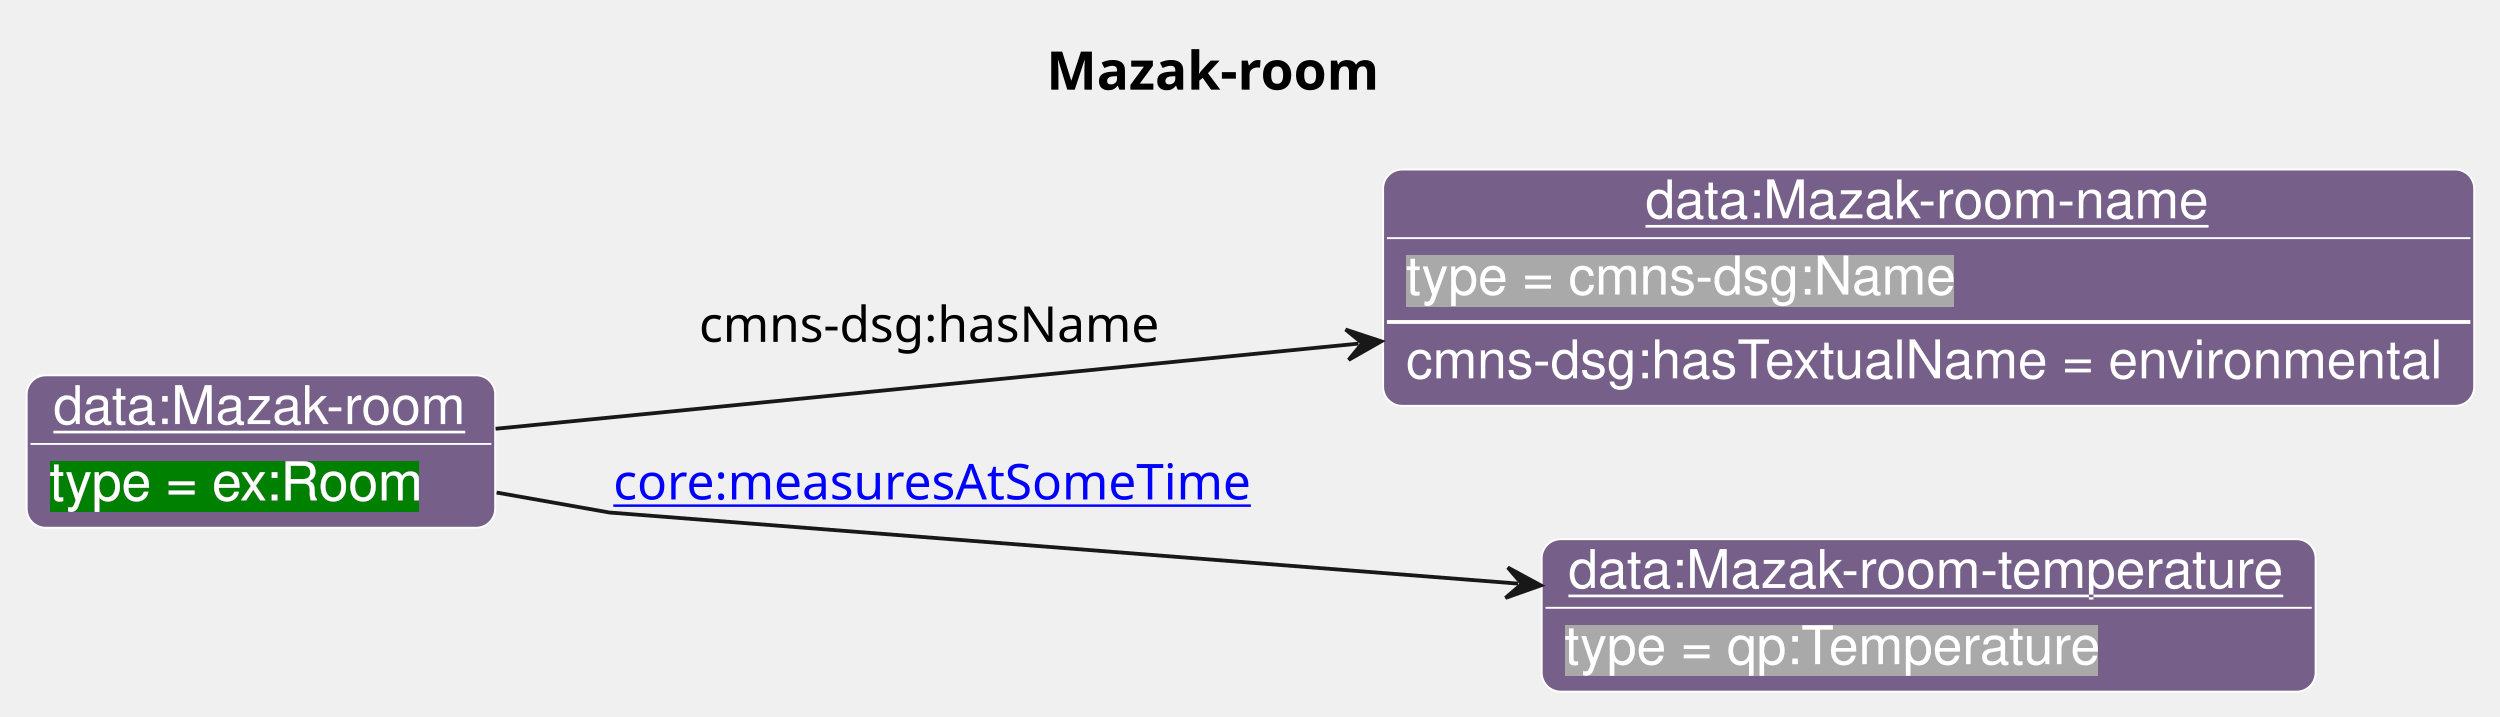
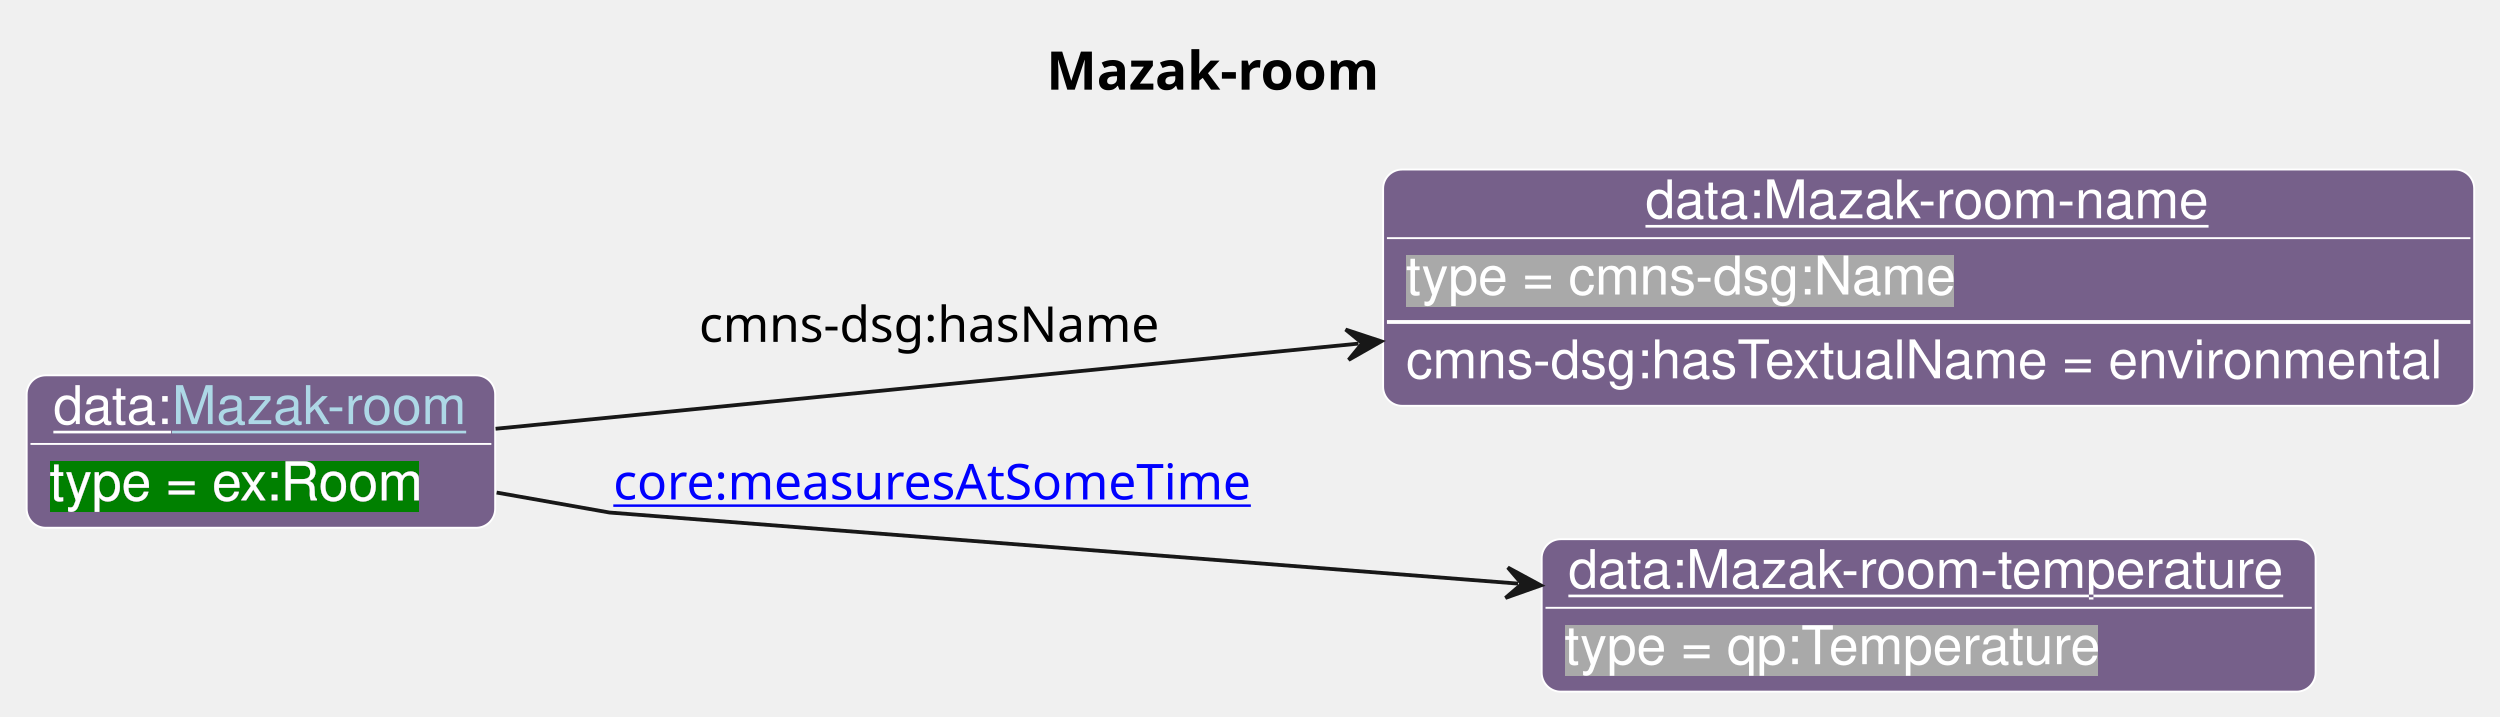
<svg xmlns="http://www.w3.org/2000/svg" xmlns:xlink="http://www.w3.org/1999/xlink" contentStyleType="text/css" data-diagram-type="CLASS" height="188px" preserveAspectRatio="none" style="width:656px;height:188px;background:#FFFFFF;" version="1.1" viewBox="0 0 656 188" width="656px" zoomAndPan="magnify">
  <defs>
-     <filter height="1" id="b12gh0tid9s12k0" width="1" x="0" y="0">
+     <filter height="1" id="b1ghgss71oi0490" width="1" x="0" y="0">
      <feFlood flood-color="#008000" result="flood" />
      <feComposite in="SourceGraphic" in2="flood" operator="over" />
    </filter>
-     <filter height="1" id="b12gh0tid9s12k1" width="1" x="0" y="0">
+     <filter height="1" id="b1ghgss71oi0491" width="1" x="0" y="0">
      <feFlood flood-color="#A9A9A9" result="flood" />
      <feComposite in="SourceGraphic" in2="flood" operator="over" />
    </filter>
  </defs>
  <g>
    <text fill="#000000" font-family="sans-serif" font-size="14" font-weight="bold" lengthAdjust="spacing" textLength="93.064" x="274.579" y="23.535">Mazak-room</text>
    <g class="entity" data-entity="o1" data-source-line="131" data-uid="ent0002" id="entity_o1">
      <rect fill="#76608A" height="40" rx="5" ry="5" style="stroke:#FFFFFF;stroke-width:0.5;" width="122.931" x="7" y="98.488" />
-       <text fill="#FFFFFF" font-family="Helvetica" font-size="14" lengthAdjust="spacing" text-decoration="underline" textLength="108.931" x="14" y="111.269">data:Mazak-room</text>
+       <text fill="#FFFFFF" font-family="Helvetica" font-size="14" lengthAdjust="spacing" text-decoration="underline" textLength="31.138" x="14" y="111.269">data:</text>
+       <a href="./Mazak-room.html" target="_top" title="./Mazak-room.html" xlink:actuate="onRequest" xlink:href="./Mazak-room.html" xlink:show="new" xlink:title="./Mazak-room.html" xlink:type="simple">
+         <text fill="#ADD8E6" font-family="Helvetica" font-size="14" lengthAdjust="spacing" text-decoration="underline" textLength="77.793" x="45.138" y="111.269">Mazak-room</text>
+       </a>
      <line style="stroke:#FFFFFF;stroke-width:0.5;" x1="8" x2="128.931" y1="116.488" y2="116.488" />
-       <text fill="#FFFFFF" filter="url(#b12gh0tid9s12k0)" font-family="Helvetica" font-size="14" lengthAdjust="spacing" textLength="98.438" x="13" y="131.269">type = ex:Room</text>
+       <text fill="#FFFFFF" filter="url(#b1ghgss71oi0490)" font-family="Helvetica" font-size="14" lengthAdjust="spacing" textLength="98.438" x="13" y="131.269">type = ex:Room</text>
    </g>
    <g class="entity" data-entity="o2" data-source-line="131" data-uid="ent0003" id="entity_o2">
      <rect fill="#76608A" height="62" rx="5" ry="5" style="stroke:#FFFFFF;stroke-width:0.5;" width="286.292" x="362.93" y="44.488" />
      <text fill="#FFFFFF" font-family="Helvetica" font-size="14" lengthAdjust="spacing" text-decoration="underline" textLength="148.613" x="431.769" y="57.269">data:Mazak-room-name</text>
      <line style="stroke:#FFFFFF;stroke-width:0.5;" x1="363.93" x2="648.222" y1="62.488" y2="62.488" />
-       <text fill="#FFFFFF" filter="url(#b12gh0tid9s12k1)" font-family="Helvetica" font-size="14" lengthAdjust="spacing" textLength="144.334" x="368.93" y="77.269">type = cmns-dsg:Name</text>
+       <text fill="#FFFFFF" filter="url(#b1ghgss71oi0491)" font-family="Helvetica" font-size="14" lengthAdjust="spacing" textLength="144.334" x="368.93" y="77.269">type = cmns-dsg:Name</text>
      <line style="stroke:#FFFFFF;stroke-width:1;" x1="363.93" x2="648.222" y1="84.488" y2="84.488" />
      <text fill="#FFFFFF" font-family="Helvetica" font-size="14" lengthAdjust="spacing" textLength="274.292" x="368.93" y="99.269">cmns-dsg:hasTextualName = environmental</text>
    </g>
    <g class="entity" data-entity="o3" data-source-line="131" data-uid="ent0004" id="entity_o3">
      <rect fill="#76608A" height="40" rx="5" ry="5" style="stroke:#FFFFFF;stroke-width:0.5;" width="203.075" x="404.54" y="141.488" />
      <text fill="#FFFFFF" font-family="Helvetica" font-size="14" lengthAdjust="spacing" text-decoration="underline" textLength="189.075" x="411.54" y="154.269">data:Mazak-room-temperature</text>
      <line style="stroke:#FFFFFF;stroke-width:0.5;" x1="405.54" x2="606.615" y1="159.488" y2="159.488" />
-       <text fill="#FFFFFF" filter="url(#b12gh0tid9s12k1)" font-family="Helvetica" font-size="14" lengthAdjust="spacing" textLength="142.023" x="410.54" y="174.269">type = qp:Temperature</text>
+       <text fill="#FFFFFF" filter="url(#b1ghgss71oi0491)" font-family="Helvetica" font-size="14" lengthAdjust="spacing" textLength="142.023" x="410.54" y="174.269">type = qp:Temperature</text>
    </g>
    <g class="link" data-entity-1="o1" data-entity-2="o2" data-source-line="195" data-uid="lnk5" id="link_o1_o2">
      <path codeLine="195" d="M130.04,112.508 C189.88,106.598 277.669,97.938 356.469,90.158" fill="none" id="o1-to-o2" style="stroke:#181818;stroke-width:1;" />
      <polygon fill="#181818" points="362.44,89.568,353.091,86.472,357.464,90.059,353.877,94.433,362.44,89.568" style="stroke:#181818;stroke-width:1;" />
      <text fill="#000000" font-family="sans-serif" font-size="13" lengthAdjust="spacing" textLength="126.077" x="183.43" y="89.707">cmns-dsg:hasName</text>
    </g>
    <g class="link" data-entity-1="o1" data-entity-2="o3" data-source-line="195" data-uid="lnk6" id="link_o1_o3">
      <path codeLine="195" d="M130.31,129.248 C146.67,132.148 159.93,134.488 159.93,134.488 C159.93,134.488 296.458,145.17 398.338,153.14" fill="none" id="o1-to-o3" style="stroke:#181818;stroke-width:1;" />
      <polygon fill="#181818" points="404.32,153.608,395.659,148.918,399.335,153.218,395.035,156.894,404.32,153.608" style="stroke:#181818;stroke-width:1;" />
      <a href="https://spec.industrialontologies.org/ontology/core/Core/measuresAtSomeTime" target="_top" title="https://spec.industrialontologies.org/ontology/core/Core/measuresAtSomeTime" xlink:actuate="onRequest" xlink:href="https://spec.industrialontologies.org/ontology/core/Core/measuresAtSomeTime" xlink:show="new" xlink:title="https://spec.industrialontologies.org/ontology/core/Core/measuresAtSomeTime" xlink:type="simple">
        <text fill="#0000FF" font-family="sans-serif" font-size="13" lengthAdjust="spacing" text-decoration="underline" textLength="171.317" x="160.93" y="131.057">core:measuresAtSomeTime</text>
      </a>
    </g>
  </g>
</svg>
